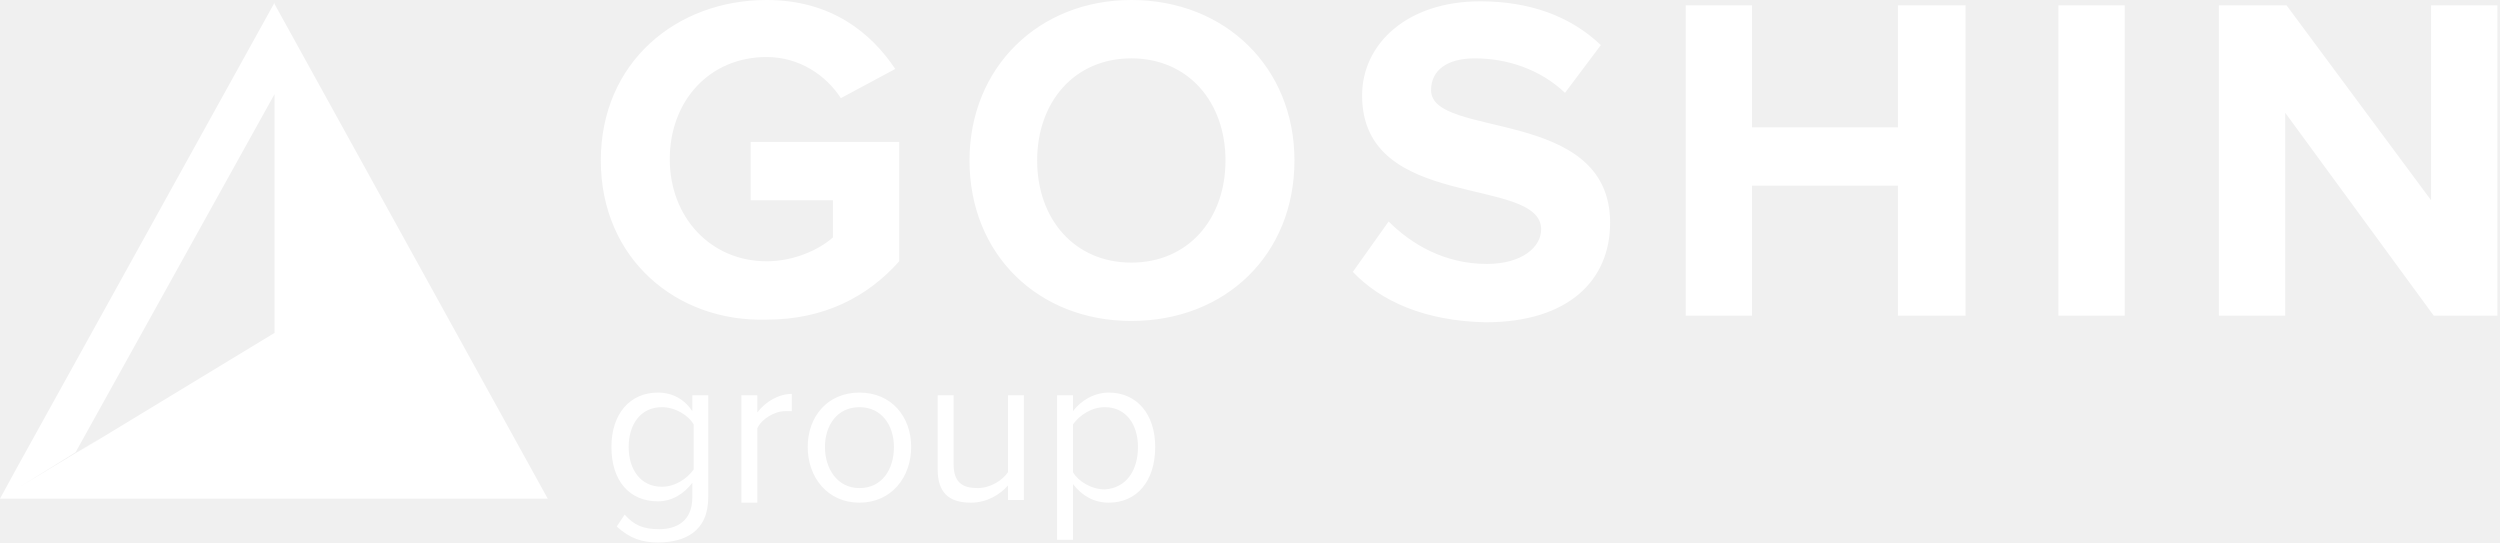
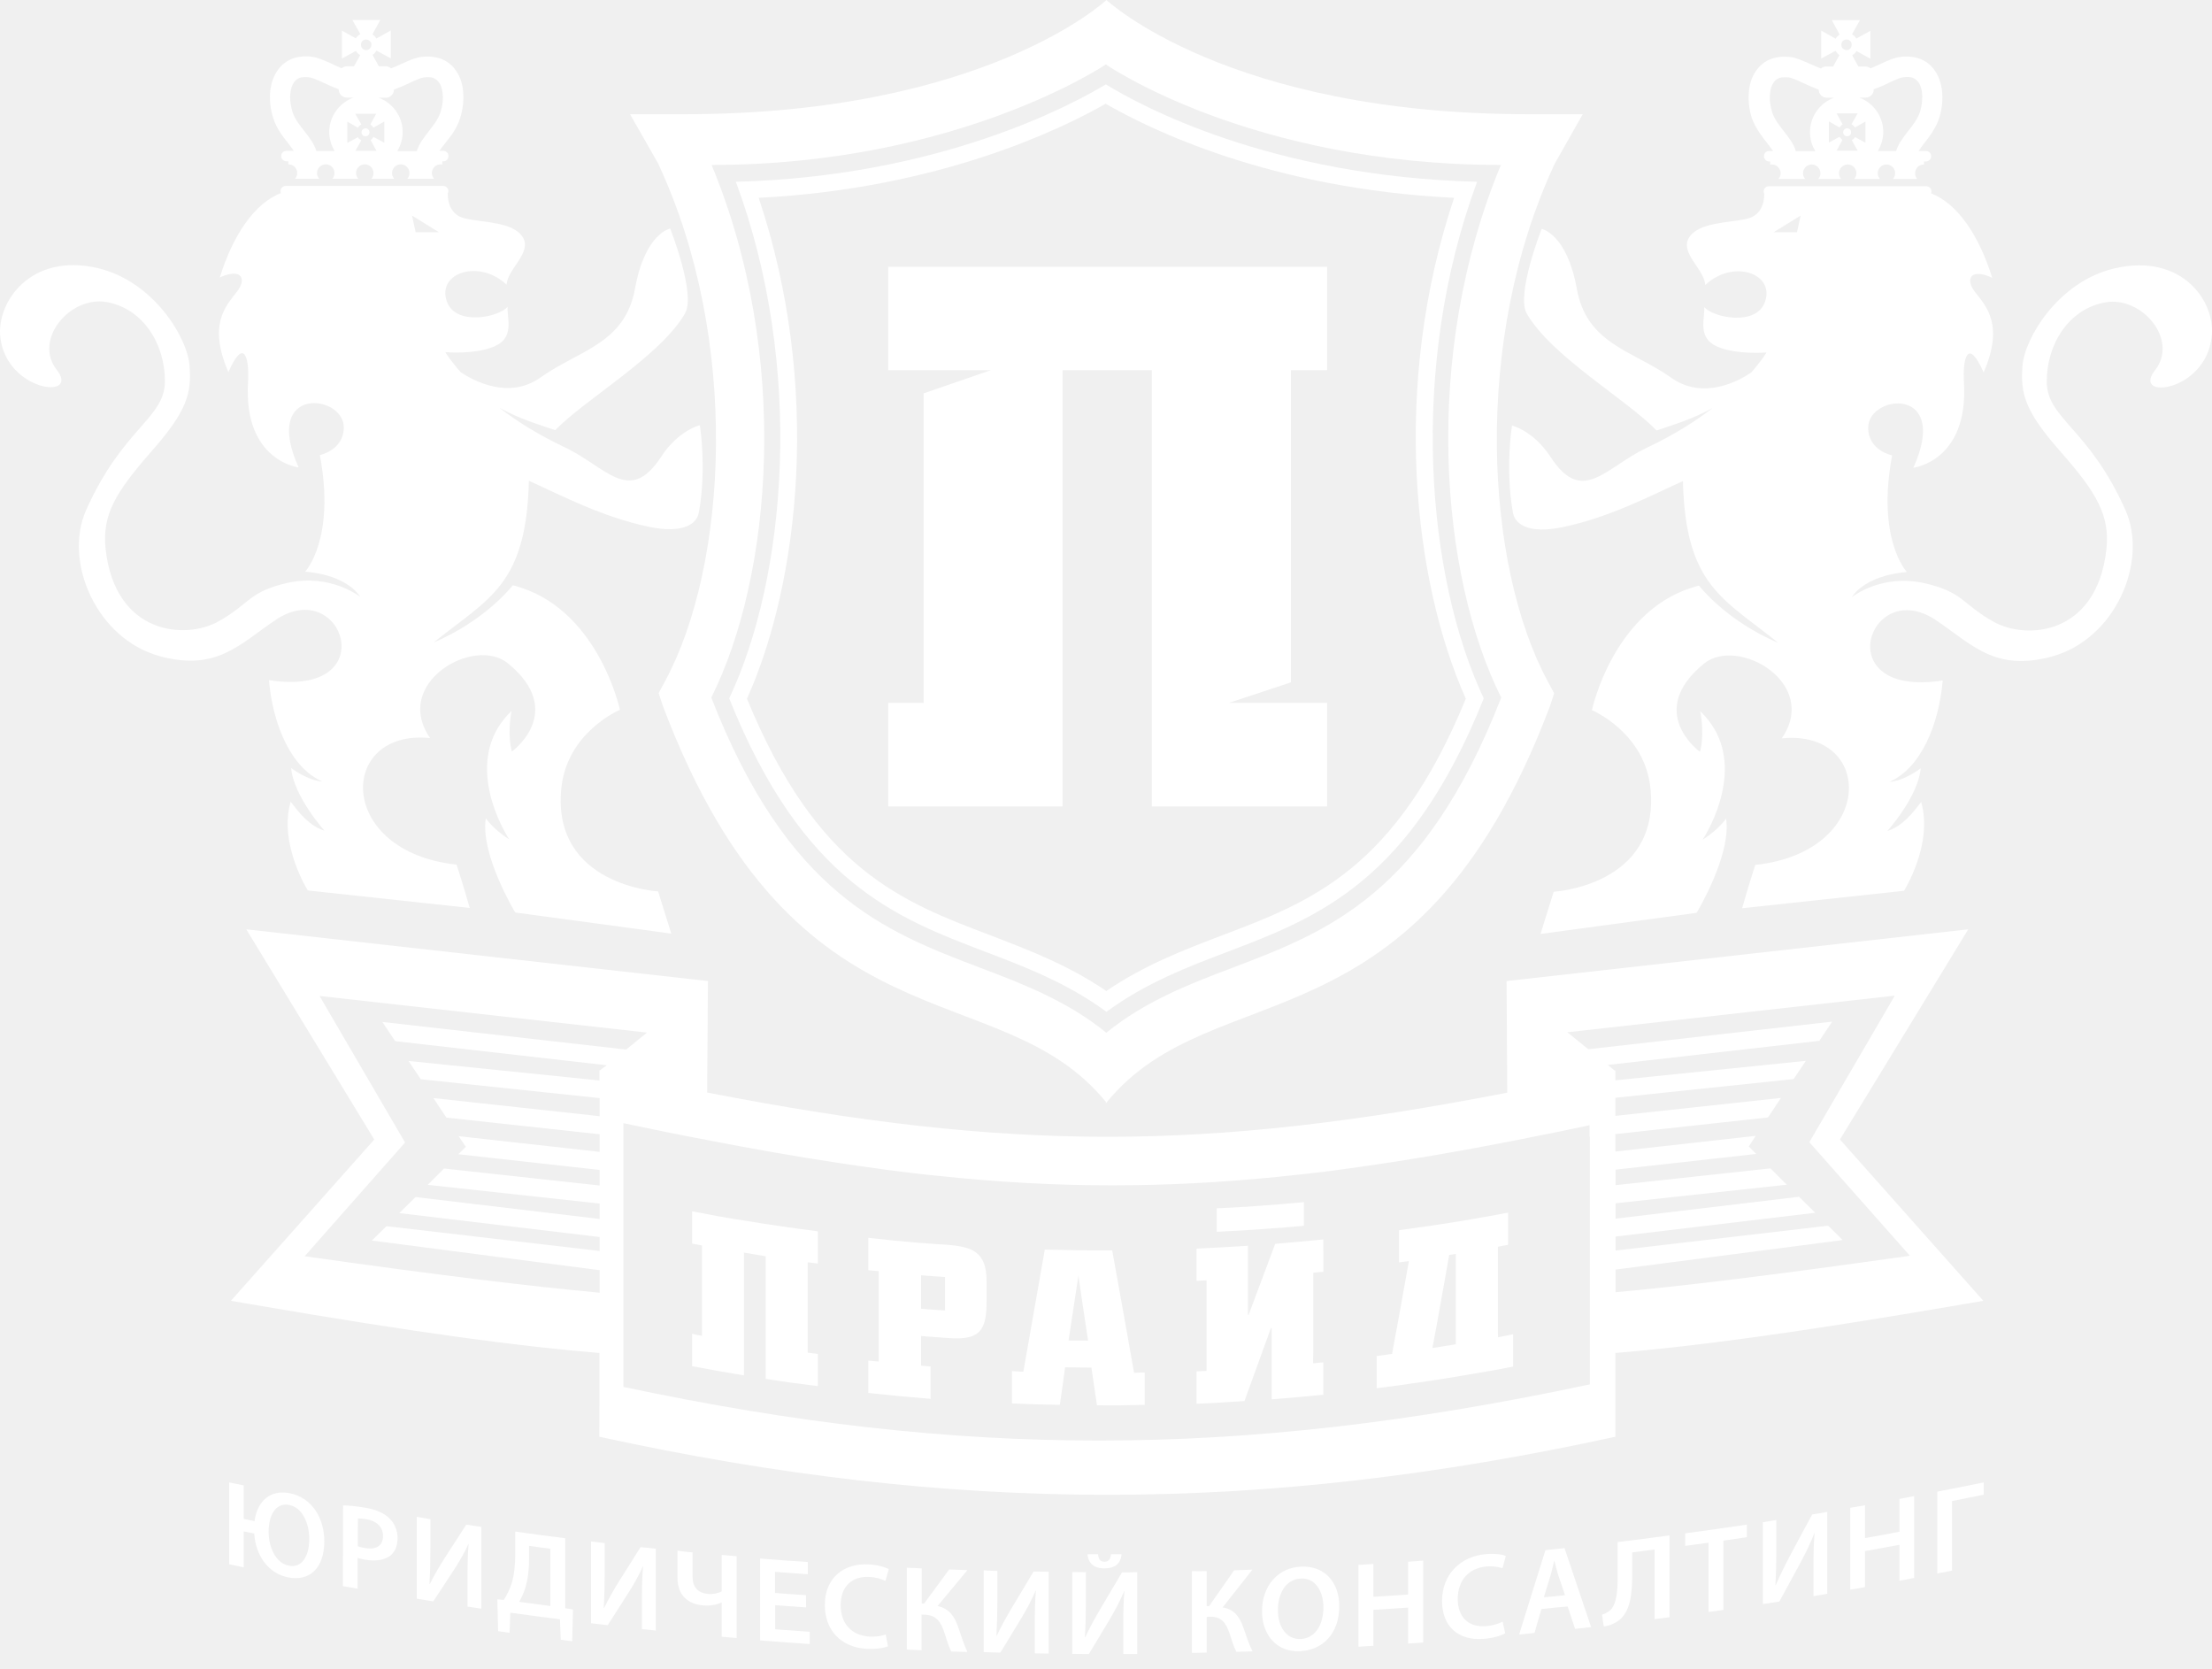
- <svg xmlns="http://www.w3.org/2000/svg" width="212" height="46" viewBox="0 0 212 46" fill="none">
-   <path d="M1.35 39.814L0 42.288H46.45L23.281 0.337V28.23L6.411 38.465L8.773 37.002L1.687 41.276L6.411 38.352L23.281 7.985V0.225L1.35 39.814Z" fill="white" />
-   <path d="M50.949 13.609C50.949 5.286 57.359 0 65.007 0C70.518 0 73.892 2.812 75.917 5.848L71.306 8.323C70.069 6.411 67.819 4.836 65.007 4.836C60.171 4.836 56.797 8.548 56.797 13.496C56.797 18.445 60.284 22.157 65.007 22.157C67.369 22.157 69.506 21.144 70.631 20.132V16.983H63.658V12.034H76.254V22.157C73.555 25.193 69.844 27.105 65.007 27.105C57.359 27.33 50.949 21.931 50.949 13.609ZM82.215 13.609C82.215 5.736 88.064 0 95.936 0C103.922 0 109.77 5.736 109.77 13.609C109.77 21.594 103.922 27.218 95.936 27.218C88.064 27.218 82.215 21.594 82.215 13.609ZM103.922 13.609C103.922 8.66 100.773 4.949 95.936 4.949C91.1 4.949 87.951 8.66 87.951 13.609C87.951 18.558 91.1 22.269 95.936 22.269C100.773 22.269 103.922 18.558 103.922 13.609ZM114.719 23.056L117.756 18.782C119.668 20.694 122.479 22.381 126.078 22.381C129.115 22.381 130.69 20.919 130.69 19.457C130.69 14.846 115.506 17.995 115.506 8.098C115.506 3.711 119.33 0.112 125.516 0.112C129.677 0.112 133.164 1.35 135.751 3.824L132.714 7.873C130.577 5.848 127.765 4.949 125.066 4.949C122.704 4.949 121.355 5.961 121.355 7.648C121.355 11.809 136.538 8.998 136.538 18.895C136.538 23.731 133.051 27.33 125.966 27.33C120.792 27.218 117.081 25.531 114.719 23.056ZM160.944 26.768V15.746H148.572V26.768H142.949V0.45H148.572V10.797H160.944V0.45H166.68V26.768H160.944ZM174.553 0.45H180.176V26.768H174.553V0.45ZM206.381 26.768L193.785 9.56V26.768H188.161V0.45H193.897L206.157 16.983V0.45H211.78V26.768H206.381ZM52.298 44.65L52.973 43.638C53.761 44.538 54.548 44.875 55.897 44.875C57.359 44.875 58.709 44.2 58.709 42.176V40.939C58.034 41.839 57.022 42.513 55.785 42.513C53.423 42.513 51.849 40.826 51.849 37.902C51.849 35.09 53.423 33.291 55.785 33.291C57.022 33.291 58.034 33.853 58.709 34.865V33.516H60.059V42.176C60.059 45.1 58.034 46 55.785 46C54.435 46 53.423 45.663 52.298 44.65ZM58.822 39.814V35.99C58.372 35.203 57.247 34.528 56.122 34.528C54.323 34.528 53.311 35.99 53.311 37.902C53.311 39.814 54.323 41.276 56.122 41.276C57.247 41.276 58.259 40.602 58.822 39.814ZM62.87 42.401V33.516H64.22V34.978C64.895 34.078 66.02 33.403 67.144 33.403V34.865H66.582C65.682 34.865 64.558 35.54 64.22 36.328V42.626H62.87V42.401ZM68.494 37.902C68.494 35.315 70.181 33.291 72.88 33.291C75.579 33.291 77.267 35.315 77.267 37.902C77.267 40.489 75.579 42.626 72.88 42.626C70.181 42.626 68.494 40.489 68.494 37.902ZM75.805 37.902C75.805 36.103 74.792 34.528 72.88 34.528C70.968 34.528 69.956 36.103 69.956 37.902C69.956 39.702 70.968 41.389 72.88 41.389C74.792 41.389 75.805 39.814 75.805 37.902ZM85.477 42.401V41.164C84.802 41.951 83.677 42.626 82.328 42.626C80.416 42.626 79.516 41.726 79.516 39.814V33.516H80.866V39.364C80.866 40.939 81.653 41.389 82.89 41.389C84.015 41.389 85.027 40.714 85.477 40.039V33.516H86.826V42.401H85.477ZM90.988 41.051V45.775H89.638V33.516H90.988V34.865C91.663 33.966 92.787 33.291 94.025 33.291C96.386 33.291 97.961 35.09 97.961 37.902C97.961 40.826 96.386 42.626 94.025 42.626C92.787 42.626 91.775 42.064 90.988 41.051ZM96.499 37.902C96.499 35.99 95.487 34.528 93.687 34.528C92.562 34.528 91.55 35.203 90.988 35.99V40.039C91.438 40.826 92.562 41.501 93.687 41.501C95.487 41.389 96.499 39.927 96.499 37.902Z" fill="white" />
+ <svg xmlns="http://www.w3.org/2000/svg" width="61" height="46" viewBox="0 0 61 46" fill="none">
+   <path d="M54.278 25.624L41.547 27.05L41.565 30.128C37.392 30.938 33.972 31.344 30.552 31.344C27.119 31.344 23.686 30.938 19.501 30.124L19.523 27.05L6.792 25.624L10.321 31.419L6.368 35.866L6.901 35.958C11.524 36.754 14.34 37.126 16.531 37.305C16.531 38.014 16.531 38.77 16.527 39.614C21.416 40.681 25.978 41.215 30.535 41.215C35.096 41.215 39.654 40.681 44.547 39.614C44.547 38.766 44.547 38.014 44.547 37.305C46.739 37.122 49.551 36.75 54.16 35.958L54.694 35.866L50.74 31.419L54.278 25.624ZM16.544 29.512C16.54 29.512 16.536 29.512 16.531 29.512C16.531 29.608 16.531 29.695 16.531 29.792L11.266 29.254L11.603 29.757L16.536 30.277C16.536 30.448 16.536 30.61 16.536 30.776L11.952 30.277L12.311 30.815L16.536 31.274C16.536 31.436 16.536 31.598 16.536 31.76L12.648 31.327L12.845 31.62L12.639 31.825L16.536 32.258C16.536 32.403 16.536 32.543 16.536 32.687L12.245 32.219L11.795 32.669L16.536 33.185C16.536 33.325 16.536 33.47 16.536 33.61L11.458 33.006L11.012 33.448L16.536 34.108C16.536 34.239 16.536 34.366 16.536 34.493L10.675 33.811L10.645 33.82L10.255 34.205L16.536 35.022C16.536 35.228 16.536 35.438 16.536 35.643C14.677 35.473 12.245 35.18 8.401 34.638L11.17 31.502L8.812 27.461L17.843 28.471L17.266 28.939L10.544 28.178L10.898 28.707L16.733 29.372L16.544 29.512ZM43.843 31.344V31.83V32.328V32.753V33.251V33.68V34.178V35.696V36.006V36.295V36.759V37.082V37.362V38.171C38.888 39.225 34.576 39.719 30.308 39.719C26.113 39.719 21.933 39.247 17.192 38.241V37.362V37.082V36.759V36.295V36.006V35.696V34.178V33.68V33.251V32.757V32.333V31.834V31.349V30.968C17.769 31.091 18.329 31.204 18.871 31.314C18.88 31.314 18.884 31.318 18.893 31.318C18.919 31.323 18.945 31.327 18.972 31.331C19.037 31.344 19.107 31.357 19.173 31.371C19.182 31.371 19.186 31.375 19.195 31.375C19.291 31.392 19.383 31.41 19.475 31.427C19.483 31.427 19.488 31.432 19.492 31.432C20.791 31.685 21.998 31.895 23.131 32.066C23.524 32.127 23.909 32.18 24.29 32.232C24.408 32.25 24.53 32.267 24.648 32.28C24.955 32.32 25.256 32.355 25.558 32.39C25.659 32.398 25.759 32.411 25.86 32.42C27.557 32.599 29.122 32.683 30.666 32.683C32.136 32.683 33.623 32.608 35.21 32.451C35.311 32.442 35.411 32.429 35.512 32.42C35.853 32.385 36.199 32.346 36.553 32.302C36.675 32.289 36.798 32.272 36.925 32.254C37.305 32.202 37.694 32.149 38.092 32.088C39.181 31.926 40.336 31.725 41.574 31.484C41.582 31.484 41.587 31.48 41.591 31.48C41.687 31.462 41.779 31.445 41.871 31.427C41.875 31.427 41.884 31.427 41.893 31.423C41.963 31.41 42.033 31.392 42.103 31.379C42.125 31.375 42.151 31.371 42.173 31.366C42.181 31.366 42.186 31.362 42.194 31.362C42.728 31.257 43.27 31.148 43.835 31.025V31.344H43.843ZM52.669 34.624C48.838 35.167 46.406 35.46 44.552 35.63C44.552 35.42 44.552 35.21 44.552 35.005L50.815 34.191L50.425 33.806L50.395 33.798L44.552 34.48C44.552 34.353 44.552 34.226 44.552 34.095L50.058 33.439L49.612 32.998L44.552 33.601C44.552 33.461 44.552 33.321 44.552 33.177L49.275 32.665L48.825 32.215L44.552 32.678C44.552 32.538 44.552 32.398 44.552 32.25L48.431 31.817L48.225 31.611L48.418 31.318L44.547 31.751C44.547 31.594 44.547 31.432 44.547 31.27L48.755 30.811L49.113 30.273L44.547 30.767C44.547 30.605 44.547 30.439 44.547 30.268L49.463 29.752L49.8 29.25L44.547 29.787C44.547 29.695 44.547 29.608 44.547 29.512C44.539 29.512 44.534 29.516 44.526 29.516L44.337 29.363L50.172 28.698L50.526 28.169L43.8 28.93L43.222 28.462L52.253 27.452L49.896 31.493L52.669 34.624Z" fill="white" />
+   <path d="M19.763 33.527C19.58 33.492 19.392 33.457 19.182 33.417C19.147 33.408 19.12 33.404 19.085 33.4C19.085 33.649 19.085 33.811 19.085 34.008C19.085 34.091 19.085 34.183 19.085 34.288C19.195 34.309 19.247 34.318 19.357 34.34C19.357 35 19.357 35.447 19.357 35.963C19.357 36.063 19.357 36.168 19.357 36.278C19.357 36.369 19.357 36.465 19.357 36.562C19.357 36.649 19.357 36.737 19.357 36.833C19.247 36.815 19.195 36.802 19.085 36.776C19.085 36.855 19.085 36.925 19.085 36.99C19.085 37.108 19.085 37.213 19.085 37.323C19.085 37.406 19.085 37.493 19.085 37.594C19.085 37.62 19.085 37.642 19.085 37.668C19.654 37.778 19.943 37.826 20.515 37.922C20.515 37.821 20.515 37.73 20.515 37.633C20.515 37.541 20.515 37.45 20.515 37.362C20.515 37.248 20.515 37.135 20.515 37.03C20.515 36.881 20.515 36.741 20.515 36.601C20.515 36.505 20.515 36.413 20.515 36.317C20.515 36.212 20.515 36.107 20.515 35.998C20.515 35.565 20.515 35.11 20.515 34.537C20.756 34.576 20.878 34.598 21.115 34.638C21.115 35.175 21.115 35.604 21.115 36.015C21.115 36.12 21.115 36.225 21.115 36.33C21.115 36.426 21.115 36.518 21.115 36.614C21.115 36.754 21.115 36.894 21.115 37.038C21.115 37.143 21.115 37.257 21.115 37.367C21.115 37.454 21.115 37.546 21.115 37.642C21.115 37.764 21.115 37.883 21.115 38.018C21.692 38.11 21.976 38.145 22.553 38.219C22.553 37.992 22.553 37.843 22.553 37.673C22.553 37.585 22.553 37.493 22.553 37.388C22.553 37.371 22.553 37.353 22.553 37.331C22.444 37.318 22.383 37.31 22.274 37.297C22.274 37.213 22.274 37.139 22.274 37.065C22.274 36.916 22.274 36.776 22.274 36.645C22.274 36.544 22.274 36.452 22.274 36.356C22.274 36.251 22.274 36.146 22.274 36.041C22.274 35.67 22.274 35.298 22.274 34.804C22.383 34.817 22.444 34.825 22.553 34.839C22.553 34.48 22.553 34.309 22.553 33.951C21.753 33.846 21.18 33.763 20.577 33.662C20.319 33.627 20.052 33.579 19.763 33.527Z" fill="white" />
+   <path d="M26.07 34.318C25.995 34.314 25.925 34.309 25.86 34.305C25.755 34.296 25.654 34.292 25.558 34.283C25.453 34.274 25.352 34.266 25.256 34.261C24.845 34.226 24.478 34.191 23.944 34.13C23.944 34.489 23.944 34.664 23.944 35.022C24.062 35.035 24.115 35.04 24.233 35.048C24.233 35.464 24.233 35.792 24.233 36.107C24.233 36.212 24.233 36.312 24.233 36.413C24.233 36.509 24.233 36.61 24.233 36.71C24.233 36.842 24.233 36.981 24.233 37.13C24.233 37.226 24.233 37.327 24.233 37.436C24.233 37.471 24.233 37.506 24.233 37.541C24.115 37.528 24.062 37.524 23.944 37.515C23.944 37.594 23.944 37.664 23.944 37.725C23.944 37.957 23.944 38.127 23.944 38.407C24.631 38.481 24.976 38.512 25.663 38.569C25.663 38.25 25.663 38.075 25.663 37.782C25.663 37.747 25.663 37.716 25.663 37.677C25.558 37.668 25.506 37.664 25.401 37.655C25.401 37.585 25.401 37.528 25.401 37.471C25.401 37.257 25.401 37.095 25.401 36.837C25.462 36.842 25.51 36.846 25.558 36.85C25.667 36.859 25.764 36.863 25.86 36.872C25.952 36.881 26.044 36.885 26.162 36.894C27.019 36.955 27.207 36.688 27.207 35.888C27.207 35.669 27.207 35.556 27.207 35.337C27.211 34.502 26.8 34.37 26.07 34.318ZM26.061 36.133C25.987 36.129 25.921 36.124 25.86 36.12C25.755 36.111 25.663 36.107 25.558 36.098C25.51 36.094 25.457 36.089 25.401 36.085C25.401 35.713 25.401 35.529 25.401 35.162C25.462 35.166 25.51 35.171 25.558 35.175C25.663 35.184 25.755 35.188 25.86 35.197C25.921 35.202 25.982 35.206 26.061 35.21C26.061 35.578 26.061 35.761 26.061 36.133Z" fill="white" />
+   <path d="M30.671 34.476C29.927 34.48 29.555 34.471 28.812 34.454C28.576 35.801 28.458 36.474 28.221 37.821C28.095 37.817 28.029 37.812 27.907 37.804C27.907 38.162 27.907 38.337 27.907 38.696C28.436 38.718 28.698 38.727 29.227 38.735C29.289 38.32 29.315 38.114 29.372 37.699C29.66 37.703 29.805 37.708 30.098 37.708C30.159 38.127 30.189 38.329 30.251 38.748C30.776 38.753 31.038 38.748 31.567 38.735C31.567 38.381 31.567 38.202 31.567 37.843C31.449 37.843 31.392 37.847 31.274 37.852C31.034 36.501 30.916 35.827 30.671 34.476ZM29.468 36.96C29.577 36.247 29.63 35.884 29.739 35.171C29.844 35.888 29.896 36.247 30.006 36.964C29.791 36.96 29.682 36.964 29.468 36.96Z" fill="white" />
+   <path d="M36.216 37.148C36.216 36.999 36.216 36.859 36.216 36.732C36.216 36.627 36.216 36.531 36.216 36.431C36.216 36.33 36.216 36.229 36.216 36.129C36.216 35.818 36.216 35.499 36.216 35.092C36.325 35.079 36.382 35.079 36.496 35.066C36.496 34.707 36.492 34.532 36.492 34.174C36.216 34.2 36.015 34.222 35.809 34.239C35.713 34.248 35.612 34.257 35.508 34.266C35.416 34.274 35.315 34.283 35.206 34.292C35.193 34.292 35.179 34.296 35.166 34.296C34.873 35.079 34.725 35.473 34.432 36.256C34.427 36.256 34.423 36.256 34.414 36.256C34.414 35.495 34.414 35.114 34.414 34.349C33.85 34.384 33.566 34.401 32.997 34.428C32.997 34.786 32.997 34.961 32.997 35.315C33.107 35.311 33.163 35.306 33.273 35.302C33.273 36.299 33.273 36.802 33.273 37.799C33.163 37.804 33.107 37.808 32.997 37.812C32.997 38.171 32.997 38.346 32.997 38.705C33.526 38.683 33.789 38.665 34.318 38.63C34.611 37.826 34.755 37.428 35.048 36.619C35.057 36.619 35.062 36.614 35.07 36.614C35.07 37.401 35.07 37.795 35.07 38.582C35.639 38.538 35.923 38.512 36.492 38.455C36.492 38.167 36.492 37.996 36.492 37.751C36.492 37.694 36.492 37.633 36.492 37.563C36.378 37.576 36.325 37.581 36.212 37.59C36.212 37.541 36.212 37.502 36.212 37.458C36.216 37.344 36.216 37.24 36.216 37.148Z" fill="white" />
+   <path d="M41.307 36.583C41.307 36.483 41.307 36.391 41.307 36.299C41.307 36.19 41.307 36.085 41.307 35.984C41.307 35.473 41.307 35.031 41.307 34.375C41.42 34.357 41.477 34.34 41.587 34.322C41.587 34.156 41.587 34.029 41.587 33.903C41.587 33.806 41.587 33.706 41.587 33.592C41.587 33.544 41.587 33.491 41.587 33.435C41.451 33.461 41.32 33.487 41.197 33.509C40.896 33.561 40.629 33.609 40.375 33.653C39.82 33.745 39.312 33.819 38.582 33.92C38.582 34.274 38.582 34.454 38.582 34.808C38.691 34.79 38.744 34.786 38.853 34.773C38.761 35.289 38.691 35.674 38.621 36.059C38.604 36.164 38.582 36.269 38.565 36.373C38.547 36.47 38.53 36.566 38.512 36.662C38.486 36.793 38.46 36.938 38.433 37.086C38.42 37.165 38.403 37.244 38.39 37.331C38.219 37.353 38.136 37.366 37.965 37.388C37.965 37.397 37.965 37.406 37.965 37.414C37.965 37.524 37.965 37.62 37.965 37.703C37.965 37.882 37.965 38.04 37.965 38.276C38.355 38.228 38.551 38.202 38.936 38.145C39.667 38.04 40.03 37.983 40.756 37.856C41.145 37.791 41.337 37.755 41.727 37.681C41.727 37.659 41.727 37.637 41.727 37.615C41.727 37.515 41.727 37.428 41.727 37.344C41.727 37.235 41.727 37.13 41.727 37.012C41.727 36.946 41.727 36.872 41.727 36.789C41.556 36.82 41.473 36.842 41.311 36.872C41.307 36.767 41.307 36.675 41.307 36.583ZM40.148 36.019C40.148 36.124 40.148 36.229 40.148 36.339C40.148 36.43 40.148 36.522 40.148 36.623C40.148 36.754 40.148 36.894 40.148 37.047C40.148 37.056 40.148 37.06 40.148 37.065C39.89 37.104 39.758 37.13 39.501 37.169C39.509 37.13 39.514 37.095 39.522 37.06C39.549 36.907 39.575 36.767 39.601 36.636C39.619 36.54 39.636 36.439 39.654 36.347C39.671 36.238 39.693 36.133 39.71 36.028C39.789 35.595 39.864 35.18 39.964 34.602C40.038 34.589 40.078 34.585 40.148 34.572C40.148 35.158 40.148 35.573 40.148 36.019Z" fill="white" />
+   <path d="M35.512 33.837C35.608 33.828 35.709 33.82 35.814 33.811C35.862 33.806 35.91 33.802 35.958 33.798C35.958 33.54 35.958 33.408 35.958 33.146C35.906 33.151 35.862 33.155 35.814 33.159C35.709 33.168 35.608 33.177 35.512 33.185C35.407 33.194 35.306 33.203 35.21 33.212C34.672 33.255 34.231 33.286 33.553 33.317C33.553 33.575 33.553 33.702 33.553 33.964C34.231 33.929 34.672 33.903 35.21 33.859C35.306 33.855 35.407 33.85 35.512 33.837Z" fill="white" />
+   <path d="M18.351 18.762L18.163 19.112L18.29 19.492C21.954 29.175 27.544 26.761 30.496 30.382V30.417C30.5 30.413 30.504 30.408 30.513 30.4C30.518 30.408 30.526 30.386 30.526 30.386C33.483 26.77 39.068 29.179 42.733 19.497L42.859 19.116L42.671 18.766C40.97 15.596 40.59 9.403 42.877 4.509L43.647 3.149H42.142C33.855 3.149 30.513 0 30.513 0C30.513 0 27.168 3.149 18.88 3.149H17.375L18.15 4.509C20.433 9.398 20.052 15.596 18.351 18.762ZM30.496 1.776C30.496 1.776 34.484 4.548 41.39 4.548C39.203 9.801 39.719 15.884 41.399 19.234C39.286 24.666 36.601 25.689 34.003 26.678C32.809 27.128 31.585 27.601 30.509 28.475C29.433 27.601 28.208 27.128 27.015 26.678C24.412 25.685 21.727 24.666 19.615 19.234C21.294 15.884 21.81 9.805 19.623 4.548C26.402 4.548 30.496 1.776 30.496 1.776Z" fill="white" />
+   <path d="M20.109 19.256C22.134 24.325 24.692 25.296 27.168 26.241C28.235 26.647 29.433 27.102 30.513 27.898C31.589 27.102 32.787 26.647 33.859 26.241C36.33 25.296 38.893 24.325 40.917 19.256C39.347 15.937 38.831 10.151 40.734 5.012C35.026 4.868 31.436 2.904 30.496 2.327C29.542 2.9 25.895 4.868 20.293 5.012C22.199 10.146 21.679 15.937 20.109 19.256ZM20.922 5.454C25.908 5.204 29.289 3.547 30.491 2.86C31.685 3.551 35.031 5.209 40.1 5.454C38.359 10.645 38.98 16.046 40.423 19.265C38.49 23.971 36.164 24.858 33.701 25.79C32.691 26.175 31.563 26.603 30.509 27.325C29.455 26.603 28.326 26.179 27.316 25.79C24.858 24.858 22.527 23.971 20.599 19.265C22.046 16.046 22.663 10.645 20.922 5.454Z" fill="white" />
+   <path d="M58.311 7.4C56.758 7.763 55.827 9.333 55.774 10.09C55.717 10.842 55.822 11.319 56.832 12.464C57.816 13.58 58.193 14.218 58.087 15.154C57.821 17.52 55.879 17.651 54.978 17.144C54.108 16.659 54.147 16.326 53.076 16.081C51.873 15.81 51.068 16.466 51.068 16.466C51.068 16.466 51.383 15.876 52.586 15.771C52.586 15.771 51.742 14.887 52.179 12.556C52.179 12.556 51.514 12.425 51.519 11.787C51.527 10.868 53.788 10.627 52.765 12.897C52.765 12.897 54.287 12.718 54.16 10.549C54.121 9.875 54.265 9.285 54.703 10.269C55.267 8.961 54.781 8.454 54.462 8.047C54.204 7.719 54.309 7.374 54.939 7.658C54.576 6.499 53.994 5.624 53.255 5.331C53.259 5.314 53.264 5.296 53.264 5.279C53.264 5.2 53.198 5.135 53.119 5.135H48.776C48.698 5.135 48.637 5.2 48.637 5.279C48.637 5.305 48.645 5.331 48.658 5.353C48.654 5.353 48.654 5.358 48.65 5.358C48.65 5.358 48.685 5.917 48.177 6.031C47.674 6.149 46.852 6.123 46.581 6.547C46.314 6.971 46.997 7.417 47.027 7.859C47.775 7.146 48.943 7.522 48.676 8.314C48.444 9.009 47.237 8.756 46.997 8.467C47.023 8.778 46.791 9.316 47.364 9.56C47.898 9.788 48.715 9.718 48.715 9.718C48.715 9.718 48.589 9.937 48.291 10.273C47.941 10.509 46.962 11.043 46.078 10.409C45.042 9.67 43.76 9.495 43.485 7.968C43.209 6.438 42.514 6.311 42.514 6.311C42.514 6.311 41.801 8.117 42.103 8.646C42.781 9.823 44.871 11.025 45.684 11.87C46.166 11.703 46.647 11.568 47.224 11.253C46.756 11.616 46.161 11.992 45.422 12.342C44.276 12.88 43.642 13.951 42.763 12.604C42.286 11.87 41.696 11.734 41.696 11.734C41.696 11.734 41.504 12.919 41.722 14.135C41.779 14.459 42.16 14.725 43.082 14.537C44.386 14.271 45.562 13.645 46.41 13.265C46.48 16.151 47.521 16.501 49.035 17.721C49.035 17.721 47.762 17.236 46.852 16.147C44.508 16.733 43.9 19.58 43.9 19.58C43.9 19.58 45.374 20.197 45.518 21.767C45.763 24.426 42.846 24.587 42.846 24.587L42.483 25.751L46.787 25.169C46.787 25.169 47.753 23.577 47.6 22.571C47.6 22.571 47.39 22.877 46.953 23.153C47.303 22.602 48.169 20.831 46.887 19.61C47.018 20.306 46.879 20.73 46.879 20.73C46.879 20.73 45.361 19.632 46.988 18.299C47.919 17.533 50.189 18.836 49.135 20.358C51.685 20.1 51.75 23.49 48.405 23.848C48.252 24.312 48.042 25.042 48.042 25.042L52.507 24.561C52.507 24.561 53.316 23.275 52.979 22.112C52.748 22.418 52.455 22.786 52.048 22.912C52.048 22.912 52.901 21.963 52.966 21.185C52.966 21.185 52.511 21.535 52.105 21.557C52.966 21.185 53.469 19.987 53.574 18.762C50.39 19.261 51.532 15.863 53.382 17.096C54.37 17.756 55 18.526 56.57 18.106C58.341 17.629 59.242 15.486 58.617 14.074C57.602 11.791 56.443 11.55 56.443 10.518C56.443 9.486 57.051 8.515 58.061 8.336C59.072 8.161 60.086 9.372 59.43 10.208C58.774 11.039 60.812 10.811 60.987 9.311C61.123 8.34 60.191 6.963 58.311 7.4ZM49.555 6.403H48.912L49.656 5.944L49.555 6.403Z" fill="white" />
+   <path d="M50.937 3.757C50.968 3.757 50.998 3.748 51.016 3.726C51.038 3.709 51.046 3.678 51.046 3.648C51.046 3.617 51.038 3.591 51.016 3.569C50.994 3.551 50.968 3.538 50.937 3.538C50.906 3.538 50.88 3.551 50.863 3.569C50.841 3.586 50.828 3.617 50.828 3.648C50.828 3.678 50.841 3.709 50.863 3.726C50.88 3.748 50.906 3.757 50.937 3.757Z" fill="white" />
+   <path d="M48.742 3.958C48.798 4.032 48.851 4.098 48.895 4.164H48.785C48.706 4.164 48.645 4.225 48.645 4.308C48.645 4.387 48.711 4.452 48.785 4.452H48.816V4.54C48.833 4.54 48.846 4.535 48.864 4.535C48.995 4.535 49.105 4.645 49.105 4.776C49.105 4.837 49.078 4.894 49.043 4.933H49.782C49.743 4.89 49.721 4.837 49.721 4.776C49.721 4.645 49.831 4.535 49.962 4.535C50.093 4.535 50.202 4.645 50.202 4.776C50.202 4.837 50.18 4.894 50.141 4.933H50.771C50.736 4.89 50.714 4.837 50.714 4.776C50.714 4.645 50.823 4.535 50.955 4.535C51.086 4.535 51.195 4.645 51.195 4.776C51.195 4.837 51.169 4.894 51.134 4.933H51.842C51.807 4.89 51.781 4.837 51.781 4.776C51.781 4.645 51.89 4.535 52.022 4.535C52.157 4.535 52.262 4.645 52.262 4.776C52.262 4.837 52.24 4.894 52.201 4.933H52.87C52.835 4.89 52.813 4.837 52.813 4.776C52.813 4.645 52.918 4.535 53.054 4.535H53.058V4.452H53.111C53.189 4.452 53.255 4.387 53.255 4.308C53.255 4.225 53.189 4.164 53.111 4.164H52.909C52.949 4.098 53.006 4.028 53.058 3.958C53.211 3.761 53.377 3.551 53.474 3.263C53.557 3.009 53.583 2.729 53.552 2.475C53.526 2.283 53.465 2.108 53.364 1.959C53.259 1.798 53.102 1.671 52.901 1.605C52.756 1.561 52.59 1.544 52.402 1.57C52.227 1.592 52.057 1.671 51.86 1.763C51.772 1.802 51.681 1.846 51.584 1.885C51.545 1.854 51.492 1.833 51.44 1.833H51.248L51.077 1.526C51.103 1.509 51.125 1.491 51.147 1.474V1.47C51.164 1.452 51.182 1.43 51.195 1.408L51.58 1.618V0.849L51.195 1.063C51.182 1.041 51.164 1.024 51.147 1.002C51.125 0.98 51.099 0.962 51.073 0.945L51.291 0.556H50.517L50.731 0.954C50.71 0.967 50.692 0.98 50.67 1.002C50.653 1.019 50.635 1.045 50.622 1.067L50.224 0.844V1.614L50.618 1.4C50.635 1.426 50.653 1.452 50.67 1.47V1.474C50.688 1.491 50.705 1.505 50.727 1.518L50.552 1.833H50.36C50.303 1.833 50.25 1.854 50.215 1.889C50.115 1.85 50.019 1.806 49.927 1.767C49.725 1.68 49.555 1.596 49.384 1.575C49.196 1.548 49.03 1.566 48.886 1.61C48.68 1.675 48.527 1.802 48.418 1.964C48.317 2.112 48.256 2.287 48.234 2.48C48.204 2.733 48.23 3.013 48.313 3.267C48.422 3.551 48.589 3.761 48.742 3.958ZM51.453 2.69C51.575 2.69 51.672 2.589 51.672 2.471V2.462C51.834 2.405 51.978 2.34 52.109 2.274C52.267 2.2 52.402 2.139 52.489 2.13C52.59 2.117 52.673 2.121 52.743 2.143C52.813 2.169 52.866 2.217 52.909 2.274C52.958 2.344 52.988 2.44 53.001 2.541C53.023 2.716 53.001 2.908 52.949 3.083C52.883 3.28 52.752 3.451 52.625 3.608C52.489 3.787 52.354 3.954 52.288 4.164H51.785C51.877 4.011 51.934 3.827 51.934 3.639C51.934 3.201 51.654 2.83 51.269 2.69H51.453ZM50.819 1.128C50.845 1.107 50.88 1.089 50.924 1.089C50.963 1.089 50.998 1.107 51.024 1.128C51.046 1.155 51.064 1.19 51.064 1.233C51.064 1.273 51.046 1.312 51.024 1.338C50.998 1.369 50.963 1.382 50.924 1.382C50.885 1.382 50.849 1.365 50.819 1.338C50.793 1.312 50.779 1.277 50.779 1.233C50.779 1.194 50.793 1.159 50.819 1.128ZM51.226 3.131L51.059 3.425C51.081 3.438 51.099 3.455 51.116 3.468C51.129 3.481 51.142 3.499 51.151 3.516L51.444 3.35V3.936L51.156 3.779C51.147 3.796 51.134 3.814 51.121 3.827C51.103 3.844 51.086 3.853 51.068 3.866L51.23 4.155H50.648L50.81 3.857C50.793 3.844 50.779 3.836 50.771 3.822C50.753 3.809 50.74 3.787 50.731 3.77L50.434 3.932V3.346L50.731 3.516C50.745 3.499 50.753 3.481 50.771 3.464C50.784 3.451 50.797 3.438 50.815 3.429L50.648 3.127H51.226V3.131ZM48.816 2.545C48.829 2.445 48.86 2.349 48.908 2.279C48.947 2.217 49.004 2.174 49.074 2.147C49.139 2.13 49.223 2.126 49.323 2.134C49.411 2.143 49.546 2.204 49.704 2.279C49.839 2.34 49.988 2.41 50.154 2.471V2.475C50.154 2.594 50.255 2.694 50.373 2.694H50.578C50.189 2.838 49.914 3.206 49.914 3.643C49.914 3.831 49.966 4.015 50.062 4.168H49.524C49.463 3.958 49.328 3.792 49.188 3.613C49.065 3.455 48.93 3.285 48.868 3.088C48.816 2.913 48.79 2.72 48.816 2.545Z" fill="white" />
+   <path d="M0.009 9.302C0.184 10.802 2.217 11.03 1.566 10.199C0.91 9.368 1.929 8.157 2.934 8.327C3.945 8.506 4.548 9.477 4.548 10.509C4.548 11.541 3.394 11.782 2.375 14.065C1.745 15.473 2.65 17.621 4.421 18.097C5.991 18.517 6.621 17.747 7.61 17.087C9.46 15.854 10.605 19.247 7.417 18.753C7.522 19.978 8.025 21.176 8.891 21.548C8.484 21.526 8.029 21.176 8.029 21.176C8.095 21.955 8.948 22.904 8.948 22.904C8.537 22.777 8.248 22.414 8.016 22.103C7.675 23.262 8.489 24.552 8.489 24.552L12.954 25.034C12.954 25.034 12.744 24.303 12.591 23.84C9.25 23.481 9.315 20.091 11.861 20.35C10.807 18.828 13.081 17.524 14.008 18.29C15.635 19.624 14.117 20.721 14.117 20.721C14.117 20.721 13.977 20.297 14.108 19.602C12.827 20.822 13.693 22.593 14.043 23.144C13.606 22.869 13.396 22.562 13.396 22.562C13.243 23.568 14.209 25.16 14.209 25.16L18.512 25.742L18.149 24.579C18.149 24.579 15.228 24.417 15.477 21.758C15.622 20.188 17.096 19.571 17.096 19.571C17.096 19.571 16.488 16.724 14.143 16.138C13.234 17.223 11.961 17.712 11.961 17.712C13.474 16.497 14.515 16.147 14.585 13.256C15.434 13.636 16.61 14.262 17.913 14.529C18.836 14.717 19.217 14.45 19.273 14.126C19.492 12.91 19.3 11.725 19.3 11.725C19.3 11.725 18.709 11.861 18.233 12.595C17.349 13.943 16.719 12.871 15.574 12.333C14.835 11.983 14.24 11.607 13.772 11.244C14.349 11.559 14.83 11.695 15.311 11.861C16.125 11.017 18.22 9.814 18.893 8.638C19.195 8.108 18.482 6.302 18.482 6.302C18.482 6.302 17.787 6.429 17.511 7.96C17.235 9.486 15.954 9.661 14.918 10.4C14.039 11.034 13.055 10.496 12.705 10.264C12.412 9.932 12.28 9.709 12.28 9.709C12.28 9.709 13.094 9.783 13.632 9.552C14.205 9.307 13.973 8.769 13.999 8.458C13.759 8.747 12.556 9.001 12.32 8.305C12.049 7.514 13.221 7.138 13.969 7.85C13.999 7.409 14.681 6.963 14.415 6.538C14.148 6.114 13.326 6.14 12.823 6.022C12.315 5.913 12.35 5.349 12.35 5.349C12.35 5.349 12.346 5.349 12.342 5.344C12.355 5.323 12.364 5.301 12.364 5.27C12.364 5.191 12.298 5.126 12.224 5.126H7.881C7.802 5.126 7.736 5.191 7.736 5.27C7.736 5.288 7.741 5.305 7.745 5.323C7.006 5.616 6.424 6.49 6.061 7.649C6.691 7.369 6.796 7.71 6.538 8.038C6.219 8.445 5.733 8.952 6.298 10.26C6.731 9.276 6.879 9.867 6.84 10.54C6.709 12.709 8.235 12.889 8.235 12.889C7.212 10.619 9.473 10.859 9.481 11.778C9.481 12.416 8.821 12.547 8.821 12.547C9.258 14.878 8.414 15.762 8.414 15.762C9.621 15.863 9.932 16.457 9.932 16.457C9.932 16.457 9.127 15.806 7.925 16.072C6.853 16.317 6.892 16.65 6.022 17.135C5.121 17.642 3.179 17.507 2.913 15.145C2.808 14.209 3.184 13.575 4.168 12.456C5.178 11.31 5.283 10.837 5.226 10.081C5.174 9.324 4.242 7.754 2.69 7.391C0.831 6.963 -0.101 8.34 0.009 9.302ZM11.362 5.944L12.105 6.403H11.463L11.362 5.944Z" fill="white" />
+   <path d="M10.081 3.757C10.05 3.757 10.019 3.748 10.002 3.726C9.98 3.709 9.971 3.678 9.971 3.648C9.971 3.617 9.98 3.591 10.002 3.569C10.024 3.551 10.05 3.538 10.081 3.538C10.111 3.538 10.137 3.551 10.155 3.569C10.177 3.586 10.19 3.617 10.19 3.648C10.19 3.678 10.177 3.709 10.155 3.726C10.137 3.748 10.116 3.757 10.081 3.757Z" fill="white" />
+   <path d="M12.687 3.263C12.77 3.009 12.796 2.729 12.766 2.475C12.744 2.283 12.683 2.108 12.582 1.959C12.473 1.797 12.32 1.671 12.114 1.605C11.97 1.561 11.808 1.544 11.616 1.57C11.441 1.592 11.274 1.671 11.073 1.762C10.982 1.802 10.89 1.846 10.785 1.885C10.745 1.85 10.697 1.828 10.64 1.828H10.448L10.273 1.513C10.29 1.5 10.312 1.487 10.33 1.469V1.465C10.347 1.448 10.365 1.421 10.382 1.395L10.776 1.609V0.84L10.378 1.063C10.365 1.041 10.347 1.015 10.33 0.997C10.312 0.975 10.29 0.962 10.269 0.949L10.487 0.551H9.718L9.936 0.94C9.91 0.958 9.884 0.975 9.862 0.997C9.844 1.015 9.827 1.036 9.814 1.058L9.429 0.844V1.614L9.814 1.404C9.827 1.426 9.844 1.448 9.862 1.465V1.469C9.884 1.487 9.906 1.504 9.932 1.522L9.761 1.828H9.569C9.512 1.828 9.464 1.85 9.425 1.881C9.328 1.846 9.232 1.802 9.149 1.758C8.948 1.671 8.777 1.588 8.607 1.566C8.419 1.539 8.252 1.557 8.108 1.601C7.907 1.666 7.754 1.793 7.645 1.955C7.544 2.104 7.483 2.279 7.457 2.471C7.426 2.725 7.452 3.005 7.535 3.258C7.631 3.551 7.798 3.761 7.951 3.954C8.003 4.028 8.06 4.093 8.099 4.159H7.898C7.82 4.159 7.754 4.22 7.754 4.303C7.754 4.382 7.82 4.448 7.898 4.448H7.951V4.531H7.955C8.091 4.531 8.196 4.64 8.196 4.771C8.196 4.833 8.174 4.889 8.134 4.929H8.804C8.764 4.885 8.742 4.833 8.742 4.771C8.742 4.64 8.852 4.531 8.983 4.531C9.118 4.531 9.223 4.64 9.223 4.771C9.223 4.833 9.202 4.889 9.167 4.929H9.879C9.844 4.885 9.818 4.833 9.818 4.771C9.818 4.64 9.928 4.531 10.059 4.531C10.194 4.531 10.299 4.64 10.299 4.771C10.299 4.833 10.277 4.889 10.242 4.929H10.872C10.833 4.885 10.811 4.833 10.811 4.771C10.811 4.64 10.92 4.531 11.052 4.531C11.183 4.531 11.292 4.64 11.292 4.771C11.292 4.833 11.27 4.889 11.231 4.929H11.97C11.935 4.885 11.909 4.833 11.909 4.771C11.909 4.64 12.018 4.531 12.149 4.531C12.167 4.531 12.18 4.535 12.197 4.535V4.448H12.228C12.307 4.448 12.368 4.382 12.368 4.303C12.368 4.22 12.302 4.159 12.228 4.159H12.119C12.162 4.093 12.215 4.024 12.272 3.954C12.429 3.761 12.595 3.551 12.687 3.263ZM9.748 2.69C9.363 2.834 9.079 3.201 9.079 3.639C9.079 3.827 9.136 4.01 9.228 4.163H8.725C8.659 3.954 8.528 3.787 8.388 3.608C8.261 3.451 8.13 3.28 8.064 3.083C8.012 2.908 7.986 2.716 8.012 2.541C8.025 2.44 8.056 2.344 8.104 2.274C8.143 2.213 8.2 2.169 8.27 2.143C8.34 2.125 8.423 2.121 8.519 2.13C8.607 2.139 8.742 2.2 8.904 2.274C9.035 2.335 9.18 2.401 9.341 2.462V2.471C9.341 2.589 9.442 2.69 9.56 2.69H9.748ZM10.242 1.233C10.242 1.273 10.229 1.312 10.199 1.338C10.172 1.369 10.137 1.382 10.094 1.382C10.054 1.382 10.019 1.364 9.993 1.338C9.971 1.312 9.954 1.277 9.954 1.233C9.954 1.194 9.971 1.159 9.993 1.128C10.019 1.106 10.054 1.089 10.094 1.089C10.133 1.089 10.168 1.106 10.199 1.128C10.229 1.159 10.242 1.194 10.242 1.233ZM10.378 3.131L10.212 3.433C10.229 3.442 10.242 3.455 10.255 3.468C10.273 3.481 10.286 3.503 10.295 3.521L10.597 3.35V3.936L10.299 3.774C10.29 3.792 10.277 3.809 10.26 3.827C10.247 3.84 10.234 3.853 10.22 3.862L10.382 4.159H9.801L9.963 3.87C9.941 3.857 9.923 3.844 9.906 3.831C9.893 3.818 9.879 3.8 9.871 3.783L9.578 3.94V3.354L9.871 3.521C9.879 3.503 9.893 3.49 9.906 3.472C9.923 3.459 9.945 3.442 9.963 3.429L9.796 3.136H10.378V3.131ZM12.149 3.088C12.088 3.284 11.952 3.455 11.83 3.612C11.69 3.792 11.559 3.958 11.493 4.168H10.955C11.047 4.015 11.104 3.831 11.104 3.643C11.104 3.206 10.828 2.834 10.439 2.694H10.645C10.763 2.694 10.863 2.593 10.863 2.475V2.471C11.025 2.41 11.178 2.344 11.314 2.279C11.471 2.204 11.607 2.143 11.694 2.134C11.795 2.121 11.878 2.125 11.944 2.147C12.014 2.174 12.07 2.222 12.11 2.279C12.162 2.348 12.189 2.445 12.202 2.545C12.228 2.72 12.206 2.913 12.149 3.088Z" fill="white" />
+   <path d="M29.302 10.208H31.764V22.235H36.597V19.379H33.889L35.599 18.814V10.208H36.597V7.356H24.495V10.208H27.321L25.471 10.846V19.379H24.495V22.235H29.302V10.208Z" fill="white" />
+   <path d="M6.722 40.957C6.722 41.329 6.722 41.512 6.722 41.88C6.84 41.906 6.901 41.915 7.019 41.941C7.098 41.373 7.461 41.071 7.986 41.171C8.594 41.289 8.943 41.849 8.943 42.492C8.943 43.257 8.524 43.603 7.955 43.494C7.408 43.389 7.05 42.899 7.01 42.282C6.897 42.26 6.836 42.247 6.722 42.225C6.722 42.619 6.722 42.82 6.722 43.214C6.56 43.179 6.481 43.166 6.319 43.131C6.319 42.23 6.319 41.775 6.319 40.874C6.477 40.904 6.56 40.922 6.722 40.957ZM8.528 42.431C8.528 42.007 8.344 41.565 7.973 41.495C7.601 41.425 7.408 41.779 7.408 42.23C7.408 42.68 7.61 43.1 7.968 43.17C8.331 43.24 8.528 42.903 8.528 42.431Z" fill="white" />
+   <path d="M9.46 41.508C9.604 41.508 9.809 41.526 10.085 41.574C10.382 41.626 10.605 41.727 10.745 41.871C10.877 42.002 10.964 42.195 10.964 42.405C10.964 42.619 10.894 42.785 10.772 42.886C10.61 43.017 10.352 43.056 10.063 43.004C9.989 42.991 9.919 42.973 9.862 42.956C9.862 43.297 9.862 43.467 9.862 43.804C9.7 43.773 9.617 43.76 9.455 43.734C9.46 42.846 9.46 42.4 9.46 41.508ZM9.866 42.632C9.914 42.654 9.984 42.671 10.068 42.684C10.374 42.737 10.562 42.619 10.562 42.352C10.562 42.103 10.387 41.937 10.107 41.889C9.993 41.871 9.914 41.867 9.871 41.867C9.866 42.177 9.866 42.326 9.866 42.632Z" fill="white" />
+   <path d="M11.869 41.889C11.869 42.208 11.869 42.365 11.869 42.684C11.869 43.043 11.861 43.371 11.843 43.673C11.848 43.673 11.847 43.677 11.852 43.677C11.97 43.441 12.114 43.192 12.263 42.96C12.499 42.593 12.621 42.409 12.858 42.037C13.024 42.063 13.107 42.077 13.273 42.098C13.273 42.999 13.273 43.454 13.273 44.355C13.12 44.333 13.046 44.32 12.893 44.298C12.893 43.979 12.893 43.817 12.893 43.498C12.893 43.144 12.897 42.855 12.923 42.566C12.919 42.566 12.919 42.566 12.919 42.566C12.814 42.807 12.661 43.065 12.517 43.288C12.289 43.633 12.175 43.808 11.948 44.154C11.764 44.123 11.672 44.11 11.493 44.08C11.493 43.179 11.493 42.724 11.493 41.823C11.642 41.849 11.716 41.862 11.869 41.889Z" fill="white" />
+   <path d="M15.587 42.413C15.587 43.183 15.587 43.572 15.587 44.342C15.674 44.355 15.713 44.364 15.801 44.377C15.792 44.727 15.788 44.902 15.779 45.252C15.652 45.234 15.591 45.23 15.464 45.212C15.456 44.989 15.451 44.876 15.442 44.648C14.896 44.578 14.62 44.543 14.073 44.465C14.065 44.688 14.06 44.797 14.052 45.02C13.925 45.002 13.864 44.994 13.737 44.976C13.728 44.622 13.724 44.447 13.715 44.097C13.785 44.102 13.824 44.106 13.894 44.115C13.982 43.97 14.06 43.817 14.113 43.647C14.183 43.415 14.209 43.144 14.209 42.82C14.209 42.584 14.209 42.466 14.209 42.23C14.76 42.309 15.036 42.343 15.587 42.413ZM14.59 42.978C14.59 43.284 14.555 43.559 14.485 43.787C14.441 43.927 14.375 44.062 14.318 44.167C14.664 44.215 14.835 44.237 15.176 44.281C15.176 43.647 15.176 43.332 15.176 42.702C14.939 42.671 14.826 42.658 14.59 42.623C14.59 42.763 14.59 42.838 14.59 42.978Z" fill="white" />
+   <path d="M16.676 42.549C16.676 42.868 16.676 43.026 16.676 43.345C16.676 43.703 16.667 44.031 16.649 44.333C16.654 44.333 16.654 44.338 16.658 44.338C16.776 44.097 16.921 43.843 17.069 43.603C17.31 43.227 17.428 43.034 17.664 42.658C17.83 42.676 17.913 42.684 18.084 42.702C18.084 43.603 18.084 44.058 18.084 44.959C17.931 44.941 17.857 44.932 17.703 44.919C17.703 44.6 17.703 44.438 17.703 44.119C17.703 43.765 17.708 43.476 17.734 43.187C17.73 43.187 17.73 43.187 17.73 43.187C17.62 43.432 17.472 43.699 17.327 43.922C17.1 44.276 16.986 44.456 16.759 44.81C16.575 44.788 16.483 44.779 16.3 44.757C16.3 43.856 16.3 43.402 16.3 42.501C16.448 42.518 16.523 42.527 16.676 42.549Z" fill="white" />
+   <path d="M19.099 42.803C19.099 43.074 19.099 43.209 19.099 43.48C19.099 43.76 19.247 43.922 19.523 43.949C19.658 43.962 19.803 43.931 19.903 43.879C19.903 43.476 19.903 43.275 19.903 42.873C20.07 42.886 20.152 42.895 20.314 42.908C20.314 43.809 20.314 44.263 20.314 45.164C20.152 45.151 20.07 45.142 19.903 45.129C19.903 44.753 19.903 44.561 19.903 44.185C19.899 44.185 19.899 44.185 19.895 44.185C19.733 44.259 19.567 44.281 19.37 44.263C19.011 44.228 18.683 44.018 18.683 43.507C18.683 43.205 18.683 43.056 18.683 42.755C18.849 42.781 18.932 42.789 19.099 42.803Z" fill="white" />
+   <path d="M22.23 44.32C21.889 44.298 21.718 44.285 21.377 44.259C21.377 44.526 21.377 44.657 21.377 44.924C21.758 44.954 21.95 44.967 22.331 44.994C22.331 45.129 22.331 45.195 22.331 45.33C21.784 45.291 21.508 45.274 20.962 45.23C20.962 44.329 20.962 43.874 20.962 42.973C21.486 43.017 21.753 43.034 22.278 43.069C22.278 43.205 22.278 43.27 22.278 43.406C21.915 43.38 21.736 43.367 21.373 43.34C21.373 43.572 21.373 43.69 21.373 43.922C21.714 43.948 21.884 43.962 22.226 43.983C22.23 44.119 22.23 44.185 22.23 44.32Z" fill="white" />
+   <path d="M24.487 45.392C24.39 45.435 24.172 45.475 23.901 45.462C23.183 45.422 22.746 44.941 22.746 44.255C22.746 43.511 23.262 43.096 23.957 43.135C24.229 43.148 24.425 43.218 24.509 43.266C24.474 43.397 24.456 43.459 24.417 43.59C24.307 43.537 24.163 43.489 23.975 43.48C23.516 43.454 23.183 43.721 23.183 44.263C23.183 44.757 23.476 45.094 23.975 45.125C24.141 45.133 24.316 45.112 24.425 45.064C24.447 45.19 24.46 45.256 24.487 45.392Z" fill="white" />
+   <path d="M25.418 43.244C25.418 43.633 25.418 43.826 25.418 44.211C25.444 44.211 25.457 44.211 25.484 44.215C25.759 43.839 25.899 43.651 26.175 43.275C26.376 43.284 26.477 43.284 26.678 43.292C26.35 43.69 26.183 43.887 25.855 44.281C26.183 44.355 26.323 44.574 26.424 44.862C26.507 45.103 26.577 45.335 26.678 45.549C26.498 45.545 26.411 45.54 26.232 45.536C26.153 45.379 26.1 45.191 26.044 45.016C25.952 44.74 25.834 44.535 25.51 44.521C25.471 44.521 25.453 44.517 25.414 44.517C25.414 44.911 25.414 45.107 25.414 45.501C25.252 45.492 25.169 45.492 25.007 45.483C25.007 44.583 25.007 44.128 25.007 43.227C25.173 43.231 25.252 43.236 25.418 43.244Z" fill="white" />
+   <path d="M27.504 43.314C27.504 43.633 27.504 43.791 27.504 44.11C27.504 44.469 27.495 44.801 27.478 45.099C27.482 45.099 27.482 45.103 27.487 45.103C27.605 44.849 27.753 44.583 27.902 44.333C28.143 43.935 28.261 43.734 28.501 43.332C28.668 43.336 28.755 43.336 28.921 43.336C28.921 44.237 28.921 44.692 28.921 45.593C28.768 45.593 28.689 45.588 28.536 45.588C28.536 45.269 28.536 45.107 28.536 44.788C28.536 44.434 28.541 44.145 28.567 43.852C28.563 43.852 28.563 43.852 28.563 43.852C28.453 44.11 28.305 44.386 28.16 44.626C27.933 45.002 27.819 45.19 27.587 45.567C27.404 45.562 27.312 45.558 27.128 45.553C27.128 44.653 27.128 44.198 27.128 43.297C27.273 43.31 27.351 43.31 27.504 43.314Z" fill="white" />
+   <path d="M29.945 43.349C29.945 43.669 29.945 43.826 29.945 44.145C29.945 44.504 29.936 44.836 29.918 45.138C29.923 45.138 29.923 45.138 29.927 45.142C30.045 44.889 30.194 44.618 30.343 44.364C30.583 43.962 30.701 43.756 30.942 43.354C31.112 43.354 31.195 43.354 31.362 43.349C31.362 44.25 31.362 44.705 31.362 45.606C31.209 45.606 31.13 45.606 30.977 45.606C30.977 45.287 30.977 45.125 30.977 44.806C30.977 44.451 30.981 44.163 31.007 43.87C31.003 43.87 31.003 43.87 31.003 43.87C30.894 44.128 30.745 44.412 30.601 44.653C30.373 45.033 30.255 45.225 30.028 45.606C29.844 45.606 29.752 45.606 29.569 45.602C29.569 44.701 29.569 44.246 29.569 43.345C29.717 43.349 29.791 43.349 29.945 43.349ZM30.281 42.855C30.29 42.973 30.329 43.061 30.456 43.061C30.583 43.061 30.627 42.978 30.636 42.855C30.754 42.855 30.811 42.855 30.929 42.855C30.907 43.113 30.745 43.244 30.452 43.244C30.168 43.244 30.015 43.104 29.988 42.855C30.106 42.855 30.168 42.855 30.281 42.855Z" fill="white" />
+   <path d="M33.277 43.319C33.277 43.708 33.277 43.9 33.277 44.285C33.303 44.285 33.316 44.285 33.343 44.285C33.618 43.892 33.758 43.695 34.034 43.297C34.235 43.292 34.336 43.288 34.537 43.279C34.209 43.699 34.042 43.905 33.715 44.32C34.042 44.373 34.182 44.582 34.283 44.862C34.366 45.099 34.436 45.322 34.541 45.532C34.362 45.536 34.274 45.54 34.095 45.545C34.016 45.392 33.964 45.208 33.907 45.037C33.815 44.766 33.693 44.569 33.373 44.578C33.334 44.578 33.316 44.578 33.277 44.583C33.277 44.976 33.277 45.173 33.277 45.566C33.115 45.571 33.032 45.571 32.87 45.575C32.87 44.674 32.87 44.219 32.87 43.319C33.032 43.323 33.115 43.323 33.277 43.319Z" fill="white" />
+   <path d="M36.933 44.285C36.933 45.042 36.474 45.501 35.849 45.527C35.21 45.558 34.803 45.086 34.803 44.421C34.803 43.73 35.241 43.222 35.879 43.196C36.544 43.166 36.933 43.642 36.933 44.285ZM35.241 44.395C35.241 44.854 35.473 45.208 35.871 45.191C36.273 45.173 36.496 44.792 36.496 44.32C36.496 43.896 36.286 43.502 35.871 43.524C35.459 43.546 35.241 43.931 35.241 44.395Z" fill="white" />
+   <path d="M37.874 43.122C37.874 43.485 37.874 43.664 37.874 44.027C38.258 44.005 38.447 43.992 38.831 43.966C38.831 43.603 38.831 43.424 38.831 43.061C38.998 43.047 39.081 43.043 39.247 43.03C39.247 43.931 39.247 44.386 39.247 45.287C39.081 45.3 38.998 45.304 38.831 45.317C38.831 44.919 38.831 44.722 38.831 44.325C38.447 44.351 38.258 44.364 37.874 44.386C37.874 44.784 37.874 44.981 37.874 45.379C37.707 45.387 37.624 45.392 37.462 45.405C37.462 44.504 37.462 44.049 37.462 43.148C37.624 43.139 37.707 43.135 37.874 43.122Z" fill="white" />
+   <path d="M41.508 45.033C41.412 45.094 41.197 45.164 40.922 45.186C40.205 45.248 39.767 44.832 39.767 44.145C39.767 43.402 40.283 42.912 40.974 42.851C41.245 42.829 41.442 42.864 41.525 42.903C41.49 43.039 41.473 43.105 41.434 43.24C41.324 43.205 41.18 43.175 40.992 43.192C40.533 43.231 40.2 43.546 40.2 44.089C40.2 44.583 40.493 44.88 40.987 44.836C41.154 44.823 41.329 44.771 41.438 44.714C41.468 44.841 41.482 44.906 41.508 45.033Z" fill="white" />
+   <path d="M42.509 44.364C42.431 44.626 42.391 44.758 42.317 45.024C42.146 45.042 42.063 45.051 41.893 45.068C42.181 44.136 42.326 43.673 42.619 42.741C42.829 42.72 42.934 42.711 43.144 42.685C43.437 43.555 43.585 43.992 43.878 44.862C43.703 44.884 43.611 44.893 43.437 44.911C43.353 44.666 43.314 44.539 43.231 44.294C42.938 44.32 42.794 44.333 42.509 44.364ZM43.157 43.983C43.087 43.769 43.052 43.66 42.977 43.446C42.934 43.314 42.899 43.161 42.864 43.034C42.859 43.034 42.859 43.034 42.859 43.034C42.824 43.17 42.794 43.328 42.75 43.467C42.68 43.695 42.645 43.813 42.575 44.04C42.807 44.023 42.925 44.01 43.157 43.983Z" fill="white" />
+   <path d="M46.039 42.335C46.039 43.236 46.039 43.69 46.039 44.591C45.873 44.613 45.794 44.622 45.628 44.644C45.628 43.874 45.628 43.493 45.628 42.724C45.383 42.754 45.26 42.772 45.011 42.803C45.011 43.043 45.011 43.166 45.011 43.406C45.011 43.948 44.963 44.443 44.63 44.688C44.534 44.758 44.386 44.827 44.228 44.845C44.206 44.714 44.197 44.648 44.18 44.521C44.281 44.491 44.373 44.434 44.429 44.373C44.587 44.198 44.609 43.839 44.609 43.489C44.609 43.1 44.609 42.907 44.609 42.518C45.182 42.448 45.466 42.413 46.039 42.335Z" fill="white" />
+   <path d="M47.115 42.536C46.856 42.571 46.73 42.588 46.472 42.623C46.472 42.483 46.472 42.418 46.472 42.278C47.154 42.186 47.491 42.138 48.173 42.037C48.173 42.177 48.173 42.243 48.173 42.383C47.915 42.422 47.784 42.44 47.526 42.479C47.526 43.244 47.526 43.625 47.526 44.39C47.359 44.412 47.281 44.425 47.115 44.447C47.115 43.682 47.115 43.301 47.115 42.536Z" fill="white" />
+   <path d="M48.986 41.91C48.986 42.23 48.986 42.387 48.986 42.706C48.986 43.065 48.978 43.397 48.96 43.703C48.965 43.703 48.965 43.703 48.969 43.708C49.087 43.437 49.231 43.139 49.38 42.864C49.616 42.422 49.734 42.199 49.975 41.757C50.141 41.731 50.224 41.718 50.39 41.687C50.39 42.588 50.39 43.043 50.39 43.944C50.237 43.97 50.163 43.983 50.01 44.01C50.01 43.69 50.01 43.529 50.01 43.209C50.01 42.855 50.014 42.566 50.04 42.269C50.036 42.269 50.036 42.269 50.036 42.269C49.931 42.545 49.778 42.851 49.638 43.113C49.411 43.533 49.297 43.739 49.069 44.158C48.886 44.189 48.794 44.202 48.615 44.228C48.615 43.327 48.615 42.873 48.615 41.972C48.759 41.95 48.833 41.937 48.986 41.91Z" fill="white" />
+   <path d="M51.431 41.504C51.431 41.867 51.431 42.046 51.431 42.409C51.812 42.343 52 42.308 52.38 42.234C52.38 41.871 52.38 41.692 52.38 41.329C52.542 41.298 52.625 41.285 52.787 41.25C52.787 42.151 52.787 42.606 52.787 43.507C52.625 43.537 52.542 43.555 52.38 43.585C52.38 43.187 52.38 42.991 52.38 42.593C52 42.663 51.812 42.698 51.431 42.768C51.431 43.166 51.431 43.362 51.431 43.76C51.269 43.791 51.186 43.804 51.024 43.83C51.024 42.929 51.024 42.475 51.024 41.574C51.186 41.547 51.269 41.53 51.431 41.504Z" fill="white" />
+   <path d="M54.703 40.874C54.703 41.01 54.703 41.075 54.703 41.211C54.357 41.281 54.182 41.32 53.832 41.386C53.832 42.151 53.832 42.536 53.832 43.306C53.67 43.336 53.587 43.354 53.425 43.384C53.425 42.483 53.425 42.029 53.425 41.128C53.937 41.031 54.191 40.979 54.703 40.874Z" fill="white" />
</svg>
